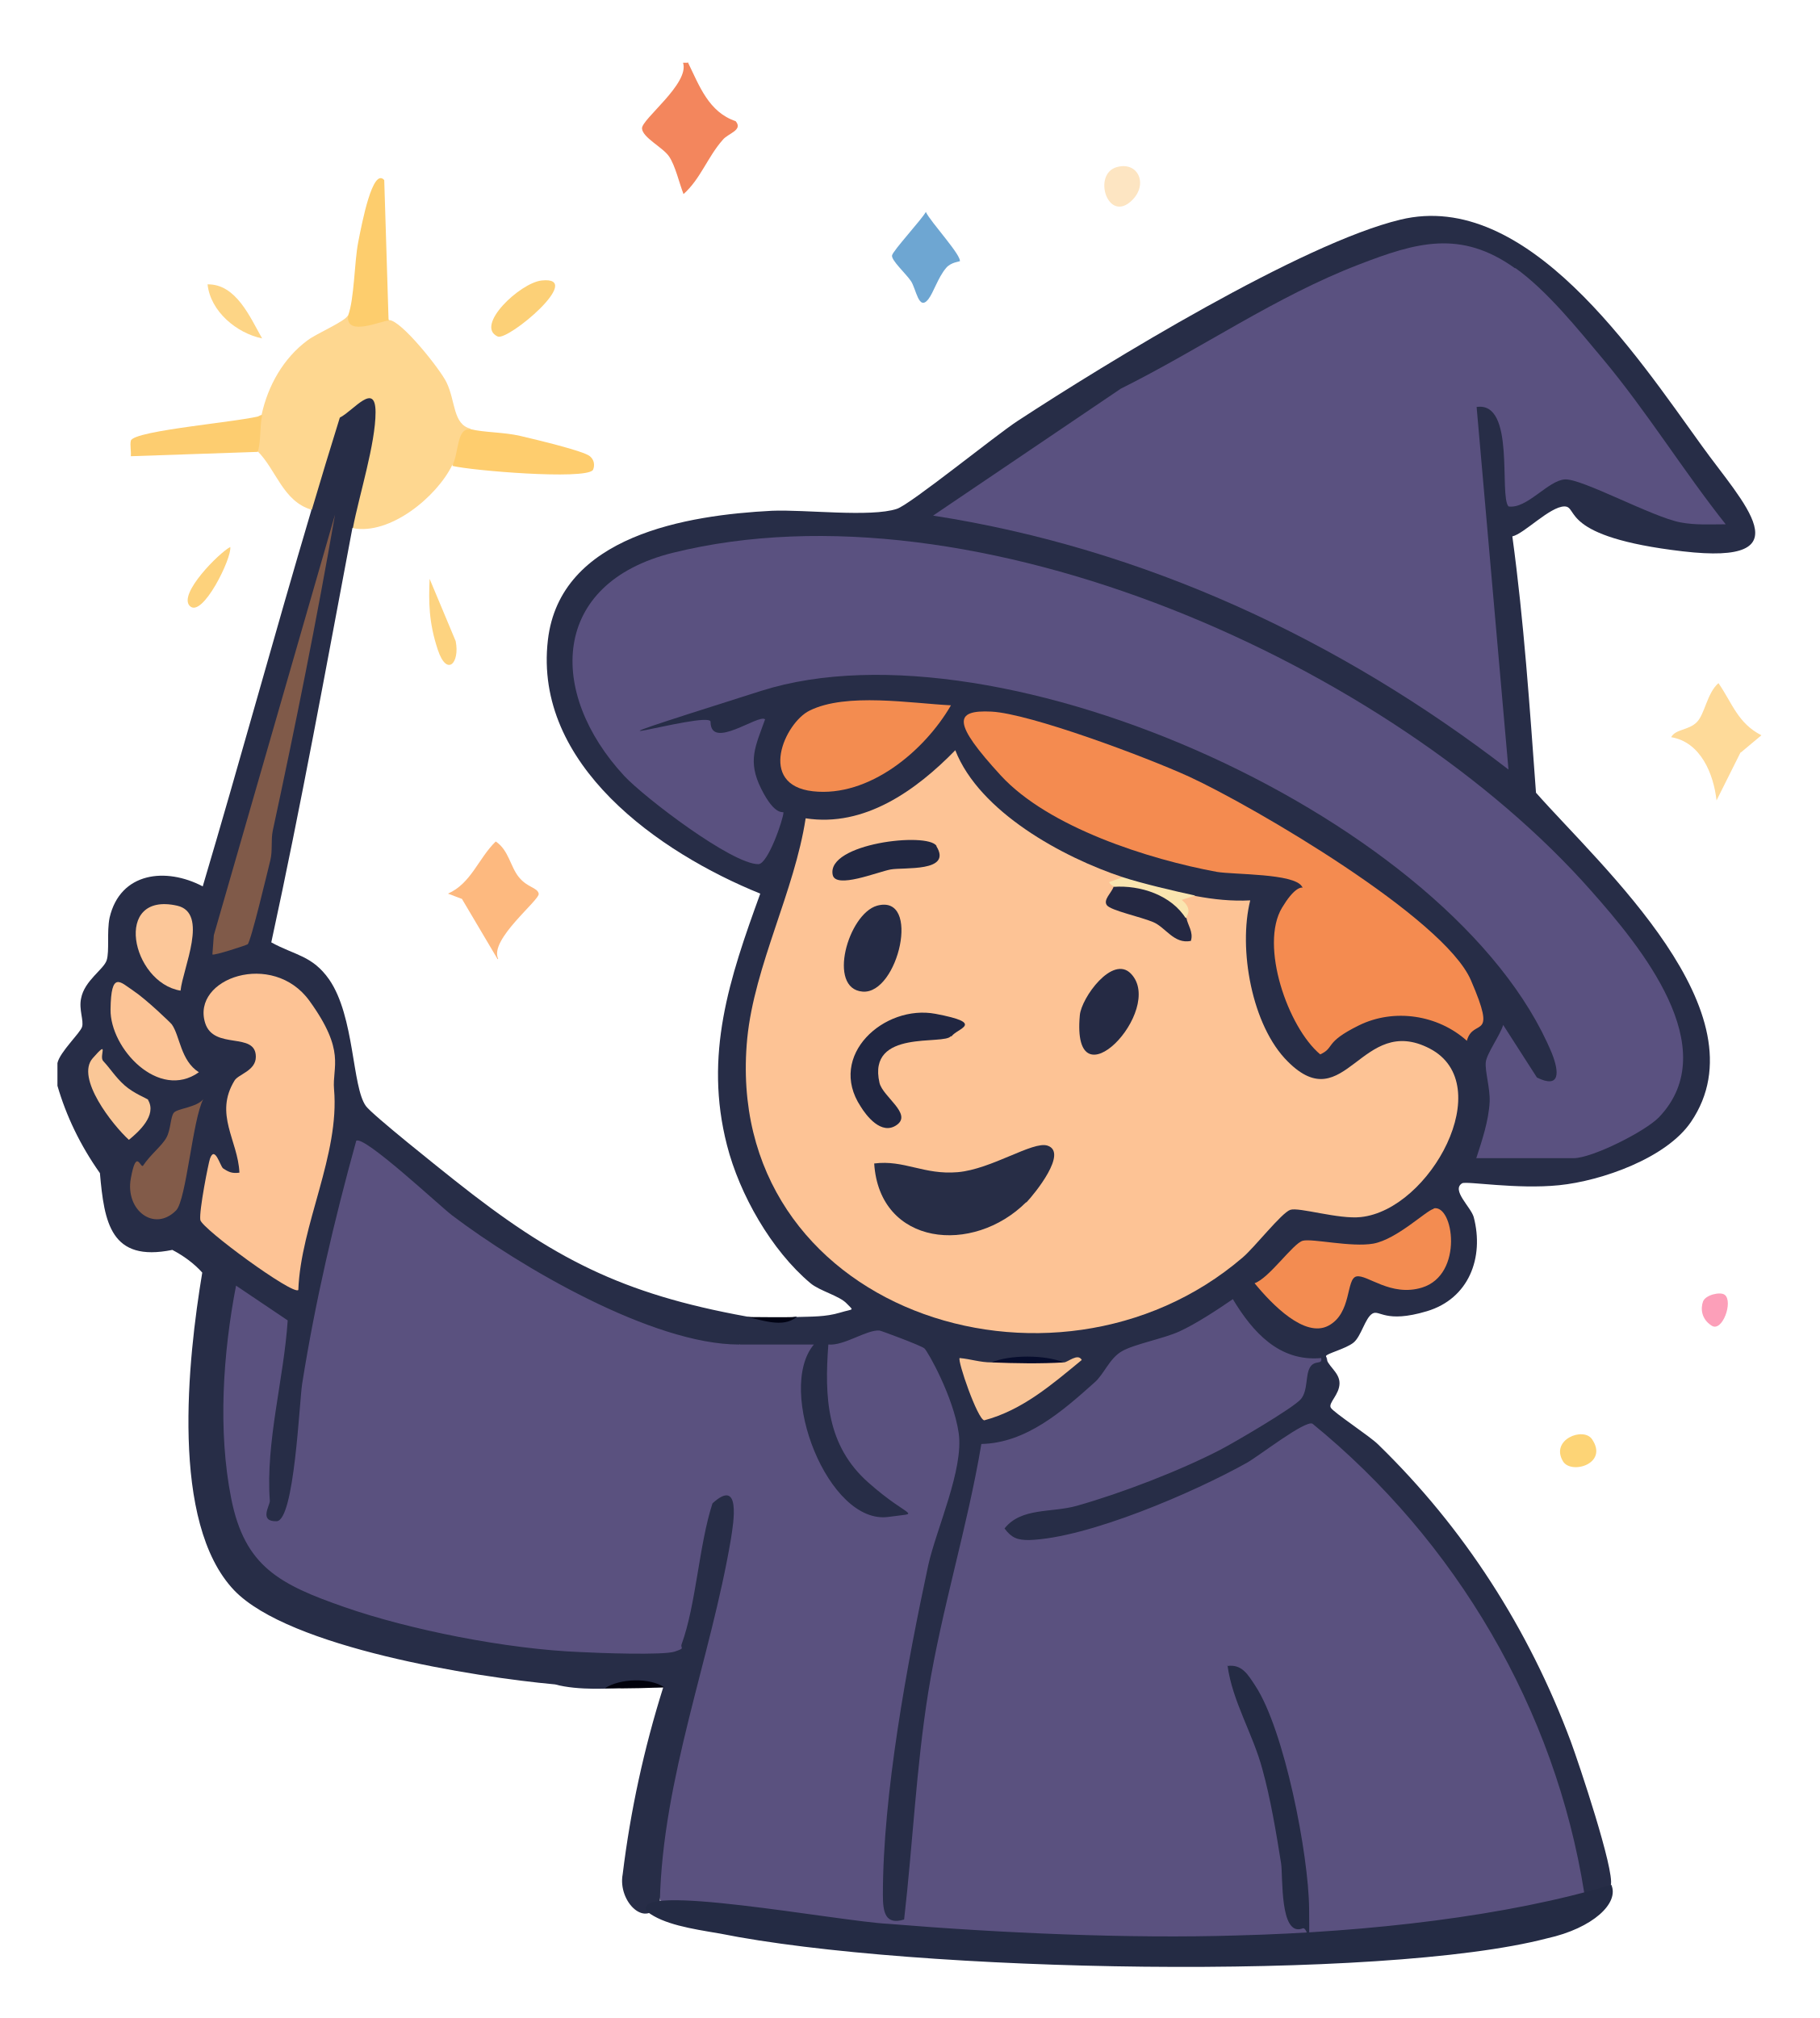
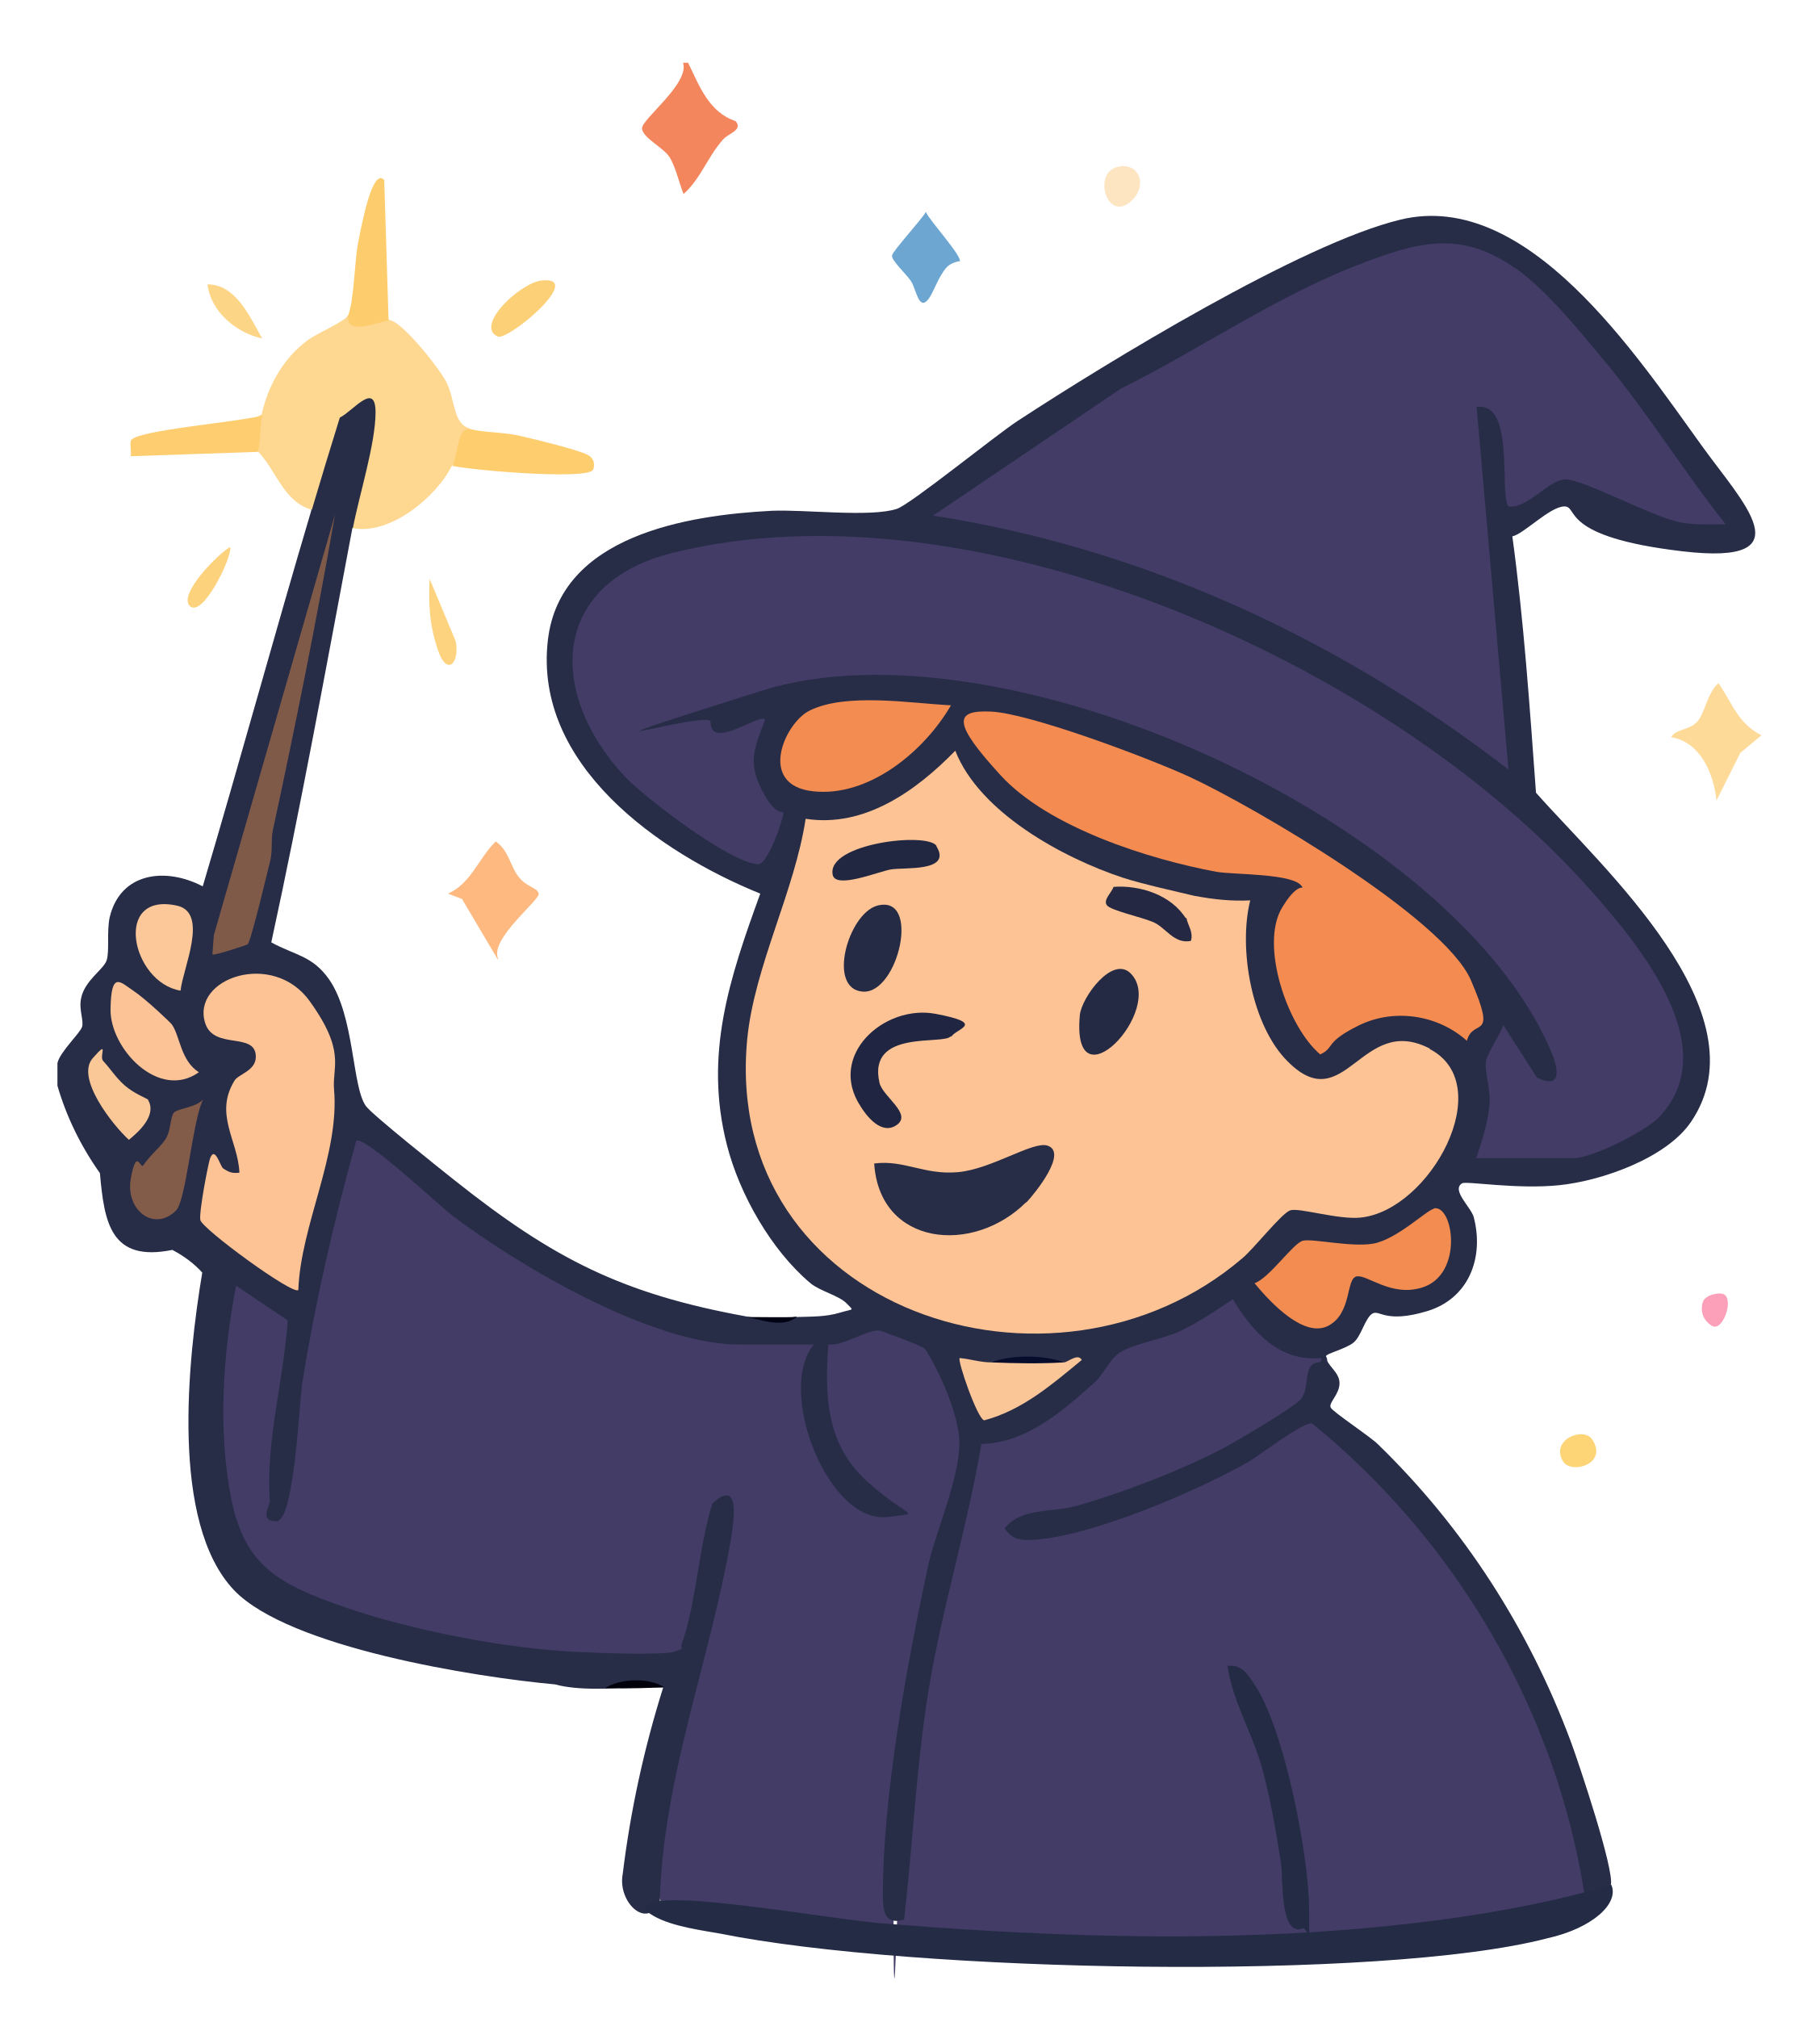
<svg xmlns="http://www.w3.org/2000/svg" id="Calque_1" version="1.1" viewBox="0 0 377 418">
  <defs>
    <style>
      .st0 {
        fill: #242842;
      }

      .st1 {
        fill: #fcc799;
      }

      .st2 {
        fill: #060c2c;
      }

      .st3 {
        fill: #fcc496;
      }

      .st4 {
        fill: #fdb97f;
      }

      .st5 {
        fill: #272d47;
      }

      .st6 {
-         fill: #5a5180;
+         fill: #fdcd6d;
      }

      .st7 {
-         fill: #fdcd6d;
+         fill: #f38c50;
      }

      .st8 {
-         fill: #5a517f;
+         fill: #f38c51;
      }

      .st9 {
-         fill: #f38c50;
+         fill: #242b44;
      }

      .st10 {
-         fill: #f38c51;
+         fill: #272d46;
      }

      .st11 {
-         fill: #242b44;
+         fill: #f48b50;
      }

      .st12 {
-         fill: #272d46;
+         fill: #6ea6d2;
      }

      .st13 {
-         fill: #f48b50;
+         fill: #212741;
      }

      .st14 {
-         fill: #6ea6d2;
+         fill: #fac797;
      }

      .st15 {
-         fill: #212741;
+         fill: #fac597;
      }

      .st16 {
-         fill: #fac797;
+         fill: #fdd27c;
      }

      .st17 {
-         fill: #fac597;
+         fill: #423c66;
      }

      .st18 {
-         fill: #fdd27c;
+         fill: #fc9fb9;
      }

      .st19 {
-         fill: #fc9fb9;
+         fill: #010314;
      }

      .st20 {
-         fill: #010314;
+         fill: #00010b;
      }

      .st21 {
-         fill: #00010b;
+         fill: #feda99;
      }

      .st22 {
-         fill: #feda99;
+         fill: #252b45;
      }

      .st23 {
-         fill: #252b45;
+         fill: #fdc395;
      }

      .st24 {
-         fill: #fdc395;
+         fill: #2f2768;
      }

      .st25 {
-         fill: #2f2768;
+         fill: #fed790;
      }

      .st26 {
-         fill: #fed790;
+         fill: #825b49;
      }

      .st27 {
-         fill: #825b49;
+         fill: #fde5c2;
      }

      .st28 {
-         fill: #fde5c2;
+         fill: #fcd077;
      }

      .st29 {
-         fill: #fcd077;
+         fill: #fdd380;
      }

      .st30 {
-         fill: #fdd380;
+         fill: #fdd586;
      }

      .st31 {
-         fill: #fdd586;
+         fill: #fdd476;
      }

      .st32 {
-         fill: #fdd476;
+         fill: #805a49;
      }

      .st33 {
-         fill: #805a49;
+         fill: #fdcd70;
      }

      .st34 {
-         fill: #fdcd70;
+         fill: #fecd6e;
      }

      .st35 {
-         fill: #fecd6e;
+         fill: #89848b;
      }

      .st36 {
-         fill: #fae5af;
+         fill: #202641;
      }

      .st37 {
-         fill: #89848b;
+         fill: #f3865d;
      }

      .st38 {
-         fill: #202641;
-       }
- 
-       .st39 {
-         fill: #f3865d;
-       }
- 
-       .st40 {
        fill: #252a44;
      }
    </style>
  </defs>
-   <path class="st8" d="M136.9,393.9c-1.9-5.3-2-11.3-.1-17.8,5.3-21.4,9.9-42.7,13.6-63.9l-1,.4-5.6,27c-.5,2.3-1.2,3.6-3.4,4.5-4.3,1.9-31.5-.7-35.9-1.4-13.5-2.2-45.7-7.8-53.7-20.1-6.4-9.9-9.2-49.8-2.5-57.1,1.7-1.9,16.8,7.2,13,12.2-2.1,11-3.2,22-3.3,33.2,2.6-23.8,7.1-47.7,13.3-71.8,1.7-7.2,6-3.9,9.8-.7,19.6,17.5,43.5,34.4,70.4,38.2l1.8,1.9c-.6-2.8,13.5-2.3,14.2-1.9s1.1,1.1,1.3,1.9l.9,1.7c.9-3.9,10.1-6.5,14-6,12,1.3,15.4,16.2,17.1,26.1-7.8,30.6-15.7,61.8-15.7,94.2,0,1.3.6,3.8.9.3,3-33.1,7.1-64.5,16.4-96.5,12.5-2.2,21.5-10.4,29.3-19.8,8.6-2.5,16.4-6.5,24.2-10.7,3.5,5,7.8,8.7,12.6,11.3,4.5.5,9.2,1.4,4.5,5.5.4,7.3-9.3,12.3-15.2,15.3-13.9,7-28.7,14.1-44.2,15.6-6.9,2.7,3.8,1.5,6.9.7,17.8-4.2,34-12.2,48.8-22.4.9-.4,2.5-.8,3.3-.4,13.2,7.3,31.6,32.5,39.1,46,5.3,9.4,19.7,41.4,17.4,50.5-.2.8-.5,1.6-.9,2.3-.1,0-1,1.3-2.5,1.6-25.9,6-53.5,9-80,10.6-4.6-.6-12-.7-15,.9h-5.6c-5.7-.4-11.4-.7-16.9-.9-23.6,1-47.8-.7-69.8-8.1l-1.5-2.2Z" />
-   <path class="st5" d="M165,272.8c3.1-.1,6,0,9-.9s2.9-.3,1.4-1.9-5.6-2.6-7.5-4.2c-8.1-6.8-14.7-18.4-17.3-28.6-4.8-18.7.5-34.5,6.9-52.1-21-8.5-47-26.7-44-52.5,2.5-21.7,28.9-25.9,46.4-26.8,6.7-.3,20.5,1.4,25.9-.4,2.8-.9,20.4-15.2,25-18.2,18.5-12.1,58.9-36.8,79.3-41.7,26.3-6.4,48.9,28.1,62.5,46.9,8.4,11.7,21.7,24.8-4,21.8s-21.5-9.3-24.5-9.3-8.4,5.7-10.8,6.2c2.4,17.6,3.6,35.4,4.9,53.1,13.6,15.4,47.5,45.6,32.1,68.2-5.1,7.5-18.5,12.2-27.3,13.1s-19.2-.9-20.1-.4c-2.3,1.4,1.8,4.9,2.4,7,2.2,8.4-1,16.9-9.7,19.5s-9.8-.4-11.3.5-2.3,4.7-3.9,6-5.7,2.3-5.7,2.8c0,1.9,2.8,3.2,2.8,5.6s-2.4,4.1-1.8,5.1,8.1,5.9,9.8,7.6c17.8,17.3,31.2,38.2,39.9,61.5,1.7,4.6,9.1,26.7,8.3,29.8s-4.7,1.5-5.5,1.6c-6-38-26.6-73-56.3-97.2-1.5-.8-11.1,6.7-13.6,8.1-10.9,6.1-32.9,15.6-45.1,16-2.4,0-3.6-.4-5.1-2.4,3.5-4.4,9.7-3.2,15-4.7,9.2-2.6,21.2-7.2,29.7-11.6,2.9-1.5,15.2-8.7,16.7-10.5s.9-5,1.9-6.6,2.6-.4,2.3-1.9c-8.7.8-14.2-5.4-18.3-12.2-3.2,2.2-7.6,5.1-11.1,6.7-3.3,1.5-9.3,2.6-11.9,4.1s-3.7,4.8-5.7,6.5c-6.6,5.9-14.1,12.5-23.4,12.7-2.9,17.3-8.2,34.1-11,51.4-2.5,15.6-3.2,31.4-5,47.1-3.9,1.2-4.4-1.5-4.4-5.1,0-20.8,5-47.8,9.4-68.3,1.7-7.6,7.4-19.9,6.3-27.4s-6.4-16.9-7.1-17.5-8.8-3.6-9.3-3.7c-2.7-.2-7.3,3.2-10.6,2.9-.8,10.9-.4,20.9,8.3,28.6s11.2,6.1,4.2,7.1c-12.5,1.8-23.4-26.3-15.5-35.7h-15.5c-17.9,0-45.4-16.1-59.5-26.8-2.6-2-18.2-16.6-19.8-15.4-4.6,16.6-8.5,33.3-11.2,50.3-.6,3.8-1.6,28.4-5.3,28.5s-1.4-3.2-1.4-4.2c-.9-12.2,2.9-25.2,3.7-37.4l-10.7-7.2c-2.7,14-3.8,30-1,44.1s10,17.8,23.5,22.5,33.6,8.7,48.8,9.3c3.6.2,17.3.7,19.6-.1s1.1-.6,1.4-1.5c3-8.2,3.6-20.6,6.4-29.2,5.9-5.4,4.4,3.8,3.8,7.5-4.2,24.7-14.1,49.4-14.7,74.9-2.6,6.1-8.8.2-7.7-5.6,1.6-13.1,4.4-26,8.4-38.7h-1.5c-3.7-.5-2.8.4-6.6,0-2.4.3-9.6.7-14.3-.6-16.5-1.5-55.1-7.6-66.5-19.5-13.3-14-9.6-47.8-6.6-65.8-1.7-1.9-3.9-3.5-6.2-4.7-12.8,2.6-14.1-5.7-15-15.9-4.1-5.8-7-11.9-8.8-18.1v-4.7c.5-2.3,4.7-6.2,5.1-7.5s-.7-3.6-.2-5.9c.7-3.7,4.7-6,5.3-7.9s0-5.8.6-8.8c2.2-9.5,11.7-10.5,19.3-6.5,7.7-25.9,14.8-52,22.5-77.9-2.5-5.4,5.7-28.5,13.2-24.6,4.3,2.3-1.2,22.8-2.6,27.3l-2.1,1c-5.4,28.6-10.6,57.3-16.8,85.8,4.9,2.7,8.5,2.7,12,7.7,5.3,7.7,4.7,22.2,7.6,26.2,1.3,1.8,15.5,13.1,18.4,15.4,20.4,16.2,34.6,23.5,60.5,28.2,3.5.7,7,.7,10.3,0Z" />
-   <path class="st39" d="M142.5,12.9c2.4,4.9,4.3,10.3,9.9,12.2,1.6,1.9-1.6,2.5-2.7,3.9-3.1,3.5-4.6,8.1-8.1,11.2-.9-2.3-1.7-5.9-3-7.8s-5.5-3.9-5.6-5.8,9.9-9.3,8.5-13.6h.9Z" />
-   <path class="st25" d="M245.8,404.2c-1.7.1-3.5-.2-5.2,0l-2.3,1h-7.5c-.5-2.8,1.4-1.8,3.2-1.9,3.5-.1,8.6-.7,11.8.9Z" />
-   <path class="st37" d="M225.1,405.1h-16.9v-.9c5.4.1,11.9-.9,16.9.9Z" />
-   <path class="st26" d="M72.1,65.4c2.3.5,4.6.3,6.9-.7l1.6,1.6c2.5,0,10.6,10.2,11.9,12.9,1.9,3.9,1.3,8.7,5,9.6-.2,4.3-1.4,6.8-3.8,7.5-3.2,6.6-12.9,14.6-20.6,13.1,1.3-6.8,4.7-17.5,4.7-24s-4.6-.3-7.4,1.1c-2,6.4-3.9,12.7-5.8,19.1-6-1.7-7.4-8.4-11.3-12.2-2.3-1.7-1.9-6.5.9-7.5,1.3-6,4.5-11.7,9.5-15.4,2-1.5,7.8-3.9,8.4-5.2Z" />
-   <path class="st4" d="M103.1,198.7l-7.4-12.5-2.9-1.1c4.8-2.1,6.3-7.3,9.9-10.8,2.7,1.8,3,5.2,4.8,7.4s3.8,2.1,4.1,3.4-10.3,9.5-8.4,13.5Z" />
-   <path class="st35" d="M97.5,88.9c2.8.7,6.9.6,10.3,1.4s13.1,3.1,14.4,4.2.8,2.6.6,2.9c-1.9,2-25,.1-29.1-.9,1.4-2.8.9-8.1,3.8-7.5Z" />
-   <path class="st7" d="M72.1,65.4c1.3-3.4,1.3-11.1,2.1-15.2s3-15.6,5.4-12.9l.9,29.1c-1.4,0-8.8,3.4-8.4-.9Z" />
-   <path class="st22" d="M360.6,155.8l-5,10c-.6-5.5-3.3-12.1-9.4-13.1.9-1.7,3.6-1.4,5.3-3.1s2.1-6,4.5-8.1c2.9,4.2,4,8.3,8.9,10.8l-4.3,3.6Z" />
-   <path class="st34" d="M54.3,86.1c-.5,2.1-.2,5.2-.9,7.5l-26.3.9c.1-1-.2-2.3,0-3.2.5-2.2,23.9-4,27.3-5.3Z" />
-   <path class="st14" d="M198.8,54.1c0,.1-1.8.2-2.8,1.4-1.7,2-2.6,5.1-3.7,6.5-2,2.5-2.5-2.2-3.6-3.8s-4.1-4.3-3.9-5.3,6.2-7.5,7-9c.9,2,7.7,9.3,7,10.3Z" />
-   <path class="st29" d="M112.2,58.1c9.2-1-7,12.6-9.1,11.6-4.8-2.2,4.6-11.1,9.1-11.6Z" />
-   <path class="st30" d="M89,119.9l5.4,12.9c.9,4.5-1.8,7.5-3.7,1.8s-1.9-10-1.7-14.7Z" />
-   <path class="st31" d="M54.3,70.1c-5.3-1.1-10.7-5.6-11.3-11.2,5.9-.1,8.8,6.8,11.3,11.2Z" />
-   <path class="st28" d="M231.4,34.6c4.4-1.2,6.5,3.6,3.1,6.9-5,4.9-8.3-5.5-3.1-6.9Z" />
-   <path class="st18" d="M39.3,125.5c-2.4-2.5,6.1-11,8.4-12.2.4,2.2-5.8,14.9-8.4,12.2Z" />
-   <path class="st32" d="M323.8,302.7c-2.7-4.5,4.2-7.2,6-4.6,3.5,5.1-4.3,7.4-6,4.6Z" />
-   <path class="st19" d="M357.3,268.2c1.8,1.4-.5,7.8-2.7,6.4s-2.3-3.6-1.8-5,3.6-2.1,4.5-1.4Z" />
-   <path class="st20" d="M165,272.8c-2.8,2.4-7.4.5-10.3,0,3.4,0,6.9.1,10.3,0Z" />
-   <path class="st11" d="M254.2,345.1c3.1-.5,4.4,1.9,5.8,4,6.1,9.2,11.1,35.1,11.2,46.2s0,3.2-1.5,4.2c-4.6,1.5-3.9-10.7-4.3-13.5-1-6.3-2.2-13.5-3.9-19.6-2-7.4-6.2-14-7.2-21.4Z" />
-   <path class="st11" d="M333.8,390.4c1.7,3.8-3.8,9-13.3,11.1-34.1,8.9-131.2,7.1-171.4-1-6-1-11.6-1.9-15-4.5-4.3-6.4,39.7,2,50,2.5,23,1.9,49.8,3.1,72.2,2.4,27.3-.7,56-4,77.5-10.5Z" />
-   <path class="st24" d="M232.6,181.8c.3.6-.3,1.2-1.9,1.9.6,3,3.6,4.9,9,5.6,3.5,3.5,5.5,3.8,6.1,1-2.4-4.1-1.7-5.6,1.9-4.7,3.7.7,7.5,1.1,11.3.9-2.5,10,.3,26,7.8,33.4,11.9,11.9,15.2-10.1,29.4-2.7s.1,33.4-14.3,34.9c-4.6.5-12.8-2.1-14.6-1.5s-7.5,7.9-9.9,9.9c-39.1,33.5-108,10.8-102.6-45.4,1.5-15.1,9.8-30.5,12.1-45.6,12.2,1.9,22.9-5.8,31-14.1,5,12.8,22.3,22.2,34.7,26.3Z" />
-   <path class="st6" d="M305.8,240c1.2-3.7,2.6-7.8,2.8-11.8.1-2.9-1-6.3-.8-8.2.2-1.8,3-5.6,3.6-7.7l7,10.9c4.9,2.4,4.6-1.2,3.1-5-20-48.2-114.2-90.8-163.8-75.1s-10.6,3.8-10.5,6.4c0,6,10-1.7,11.3-.5-2,5.6-3.7,8.6-.8,14.4s4.6,4.6,4.6,4.9c0,1.3-3.2,10.7-5.2,10.7-5.5,0-23.6-13.8-27.8-18.3-15.9-17.2-15.3-39.9,10.1-46.2,62.6-15.5,148.9,23.1,190.3,70.1,10.1,11.4,27.6,32.5,14,46.8-2.9,3-13.9,8.5-17.7,8.5h-20.2Z" />
-   <path class="st6" d="M313.9,55.5c6.6,4.7,13,12.7,18.2,18.9,9.1,10.9,16.6,23.1,25.4,34.2-3.2,0-6.3.2-9.4-.4-5.8-1.1-20.4-9.1-23.9-8.9s-7.9,6.2-11.7,5.6c-2-2.3,1.5-21.8-6.6-20.6l6.6,75.1c-34.9-26.9-75.4-45.8-119.2-52.6l38.9-26.3c16.5-8.2,32.1-19.1,49.3-25.7,11.9-4.6,21.1-7.3,32.4.8Z" />
-   <path class="st13" d="M303.9,215.6c-6-5.4-15.1-6.8-22.4-3.2s-4.9,4.6-8,6c-6.7-5.6-12.6-22.6-7.9-30.4s5.8-1.7,4.1-4.4-13.9-2.4-17.6-3c-14.1-2.6-34.9-9.2-44.8-20s-9.8-13.6-1.9-13.2,31.8,9.3,41,13.5c13.4,6.2,52.7,29.2,58.3,42.1s.6,7.7-.8,12.5Z" />
-   <path class="st24" d="M61.8,267.2c-1,1.2-20-12.7-20.3-14.5s1.7-11.9,2-12.7c1-2.8,2.1,1.5,2.7,2,1.2.8,1.9,1.1,3.4.9-.3-6.7-5.3-12.1-1-19.1.8-1.3,4.4-2,4.4-4.9,0-5.3-8.7-1.3-10.5-7-2.9-9.3,14-15.1,21.6-4.6s4.7,13.6,5.1,18.3c1.2,13.6-6.9,28.1-7.4,41.6Z" />
-   <path class="st10" d="M297,250.3c4.1-.9,6.3,13.7-2.4,16.4-6.5,2-11.4-2.8-13.6-2.3s-.9,7.6-5.8,10.2-11.7-4.4-15.3-8.8c3-1,8-8.3,10-8.8s10,1.4,14.6.6c4.9-.9,11-6.9,12.5-7.2Z" />
-   <path class="st9" d="M197,146.1c-5.5,9.5-17,19.1-28.6,17.8s-5.8-14.2-.7-16.7c7.6-3.8,21.1-1.5,29.4-1.1Z" />
-   <path class="st33" d="M51.3,195.6c-.3.2-7,2.4-7.3,2.1l.3-4,25.1-87.1c-3.8,21.9-8.2,43.7-12.9,65.5-.4,2,0,4.1-.5,6.1s-4,16.8-4.7,17.4Z" />
-   <path class="st27" d="M29.6,241.5c1.6-2.4,4-4.2,4.9-5.9s.8-4.2,1.5-5.1,4.7-1.1,6.1-2.8c-2.2,4.2-3.5,20.8-5.6,23-4.5,4.6-10.6,0-9.4-6.6s2-1.8,2.6-2.7Z" />
+   <path class="st17" d="M136.9,393.9c-1.9-5.3-2-11.3-.1-17.8,5.3-21.4,9.9-42.7,13.6-63.9l-1,.4-5.6,27c-.5,2.3-1.2,3.6-3.4,4.5-4.3,1.9-31.5-.7-35.9-1.4-13.5-2.2-45.7-7.8-53.7-20.1-6.4-9.9-9.2-49.8-2.5-57.1,1.7-1.9,16.8,7.2,13,12.2-2.1,11-3.2,22-3.3,33.2,2.6-23.8,7.1-47.7,13.3-71.8,1.7-7.2,6-3.9,9.8-.7,19.6,17.5,43.5,34.4,70.4,38.2l1.8,1.9c-.6-2.8,13.5-2.3,14.2-1.9s1.1,1.1,1.3,1.9l.9,1.7c.9-3.9,10.1-6.5,14-6,12,1.3,15.4,16.2,17.1,26.1-7.8,30.6-15.7,61.8-15.7,94.2s.6,3.8.9.3c3-33.1,7.1-64.5,16.4-96.5,12.5-2.2,21.5-10.4,29.3-19.8,8.6-2.5,16.4-6.5,24.2-10.7,3.5,5,7.8,8.7,12.6,11.3,4.5.5,9.2,1.4,4.5,5.5.4,7.3-9.3,12.3-15.2,15.3-13.9,7-28.7,14.1-44.2,15.6-6.9,2.7,3.8,1.5,6.9.7,17.8-4.2,34-12.2,48.8-22.4.9-.4,2.5-.8,3.3-.4,13.2,7.3,31.6,32.5,39.1,46,5.3,9.4,19.7,41.4,17.4,50.5-.2.8-.5,1.6-.9,2.3-.1,0-1,1.3-2.5,1.6-25.9,6-53.5,9-80,10.6-4.6-.6-12-.7-15,.9h-5.6c-5.7-.4-11.4-.7-16.9-.9-23.6,1-47.8-.7-69.8-8.1l-1.5-2.2v-.2Z" />
+   <path class="st5" d="M165,272.8c3.1-.1,6,0,9-.9s2.9-.3,1.4-1.9-5.6-2.6-7.5-4.2c-8.1-6.8-14.7-18.4-17.3-28.6-4.8-18.7.5-34.5,6.9-52.1-21-8.5-47-26.7-44-52.5,2.5-21.7,28.9-25.9,46.4-26.8,6.7-.3,20.5,1.4,25.9-.4,2.8-.9,20.4-15.2,25-18.2,18.5-12.1,58.9-36.8,79.3-41.7,26.3-6.4,48.9,28.1,62.5,46.9,8.4,11.7,21.7,24.8-4,21.8s-21.5-9.3-24.5-9.3-8.4,5.7-10.8,6.2c2.4,17.6,3.6,35.4,4.9,53.1,13.6,15.4,47.5,45.6,32.1,68.2-5.1,7.5-18.5,12.2-27.3,13.1s-19.2-.9-20.1-.4c-2.3,1.4,1.8,4.9,2.4,7,2.2,8.4-1,16.9-9.7,19.5s-9.8-.4-11.3.5-2.3,4.7-3.9,6-5.7,2.3-5.7,2.8c0,1.9,2.8,3.2,2.8,5.6s-2.4,4.1-1.8,5.1,8.1,5.9,9.8,7.6c17.8,17.3,31.2,38.2,39.9,61.5,1.7,4.6,9.1,26.7,8.3,29.8s-4.7,1.5-5.5,1.6c-6-38-26.6-73-56.3-97.2-1.5-.8-11.1,6.7-13.6,8.1-10.9,6.1-32.9,15.6-45.1,16-2.4,0-3.6-.4-5.1-2.4,3.5-4.4,9.7-3.2,15-4.7,9.2-2.6,21.2-7.2,29.7-11.6,2.9-1.5,15.2-8.7,16.7-10.5s.9-5,1.9-6.6,2.6-.4,2.3-1.9c-8.7.8-14.2-5.4-18.3-12.2-3.2,2.2-7.6,5.1-11.1,6.7-3.3,1.5-9.3,2.6-11.9,4.1s-3.7,4.8-5.7,6.5c-6.6,5.9-14.1,12.5-23.4,12.7-2.9,17.3-8.2,34.1-11,51.4-2.5,15.6-3.2,31.4-5,47.1-3.9,1.2-4.4-1.5-4.4-5.1,0-20.8,5-47.8,9.4-68.3,1.7-7.6,7.4-19.9,6.3-27.4s-6.4-16.9-7.1-17.5-8.8-3.6-9.3-3.7c-2.7-.2-7.3,3.2-10.6,2.9-.8,10.9-.4,20.9,8.3,28.6s11.2,6.1,4.2,7.1c-12.5,1.8-23.4-26.3-15.5-35.7h-15.5c-17.9,0-45.4-16.1-59.5-26.8-2.6-2-18.2-16.6-19.8-15.4-4.6,16.6-8.5,33.3-11.2,50.3-.6,3.8-1.6,28.4-5.3,28.5s-1.4-3.2-1.4-4.2c-.9-12.2,2.9-25.2,3.7-37.4l-10.7-7.2c-2.7,14-3.8,30-1,44.1s10,17.8,23.5,22.5,33.6,8.7,48.8,9.3c3.6.2,17.3.7,19.6-.1s1.1-.6,1.4-1.5c3-8.2,3.6-20.6,6.4-29.2,5.9-5.4,4.4,3.8,3.8,7.5-4.2,24.7-14.1,49.4-14.7,74.9-2.6,6.1-8.8.2-7.7-5.6,1.6-13.1,4.4-26,8.4-38.7h-1.5c-3.7-.5-2.8.4-6.6,0-2.4.3-9.6.7-14.3-.6-16.5-1.5-55.1-7.6-66.5-19.5-13.3-14-9.6-47.8-6.6-65.8-1.7-1.9-3.9-3.5-6.2-4.7-12.8,2.6-14.1-5.7-15-15.9-4.1-5.8-7-11.9-8.8-18.1v-4.7c.5-2.3,4.7-6.2,5.1-7.5s-.7-3.6-.2-5.9c.7-3.7,4.7-6,5.3-7.9s0-5.8.6-8.8c2.2-9.5,11.7-10.5,19.3-6.5,7.7-25.9,14.8-52,22.5-77.9-2.5-5.4,5.7-28.5,13.2-24.6,4.3,2.3-1.2,22.8-2.6,27.3l-2.1,1c-5.4,28.6-10.6,57.3-16.8,85.8,4.9,2.7,8.5,2.7,12,7.7,5.3,7.7,4.7,22.2,7.6,26.2,1.3,1.8,15.5,13.1,18.4,15.4,20.4,16.2,34.6,23.5,60.5,28.2,3.5.7,7,.7,10.3,0h0Z" />
+   <path class="st37" d="M142.5,12.9c2.4,4.9,4.3,10.3,9.9,12.2,1.6,1.9-1.6,2.5-2.7,3.9-3.1,3.5-4.6,8.1-8.1,11.2-.9-2.3-1.7-5.9-3-7.8s-5.5-3.9-5.6-5.8,9.9-9.3,8.5-13.6h1Z" />
+   <path class="st24" d="M245.8,404.2c-1.7.1-3.5-.2-5.2,0l-2.3,1h-7.5c-.5-2.8,1.4-1.8,3.2-1.9,3.5-.1,8.6-.7,11.8.9Z" />
+   <path class="st35" d="M225.1,405.1h-16.9v-.9c5.4.1,11.9-.9,16.9.9Z" />
+   <path class="st25" d="M72.1,65.4c2.3.5,4.6.3,6.9-.7l1.6,1.6c2.5,0,10.6,10.2,11.9,12.9,1.9,3.9,1.3,8.7,5,9.6-.2,4.3-1.4,6.8-3.8,7.5-3.2,6.6-12.9,14.6-20.6,13.1,1.3-6.8,4.7-17.5,4.7-24s-4.6-.3-7.4,1.1c-2,6.4-3.9,12.7-5.8,19.1-6-1.7-7.4-8.4-11.3-12.2-2.3-1.7-1.9-6.5.9-7.5,1.3-6,4.5-11.7,9.5-15.4,2-1.5,7.8-3.9,8.4-5.2h0Z" />
+   <path class="st4" d="M103.1,198.7l-7.4-12.5-2.9-1.1c4.8-2.1,6.3-7.3,9.9-10.8,2.7,1.8,3,5.2,4.8,7.4s3.8,2.1,4.1,3.4-10.3,9.5-8.4,13.5h0Z" />
+   <path class="st34" d="M97.5,88.9c2.8.7,6.9.6,10.3,1.4s13.1,3.1,14.4,4.2.8,2.6.6,2.9c-1.9,2-25,0-29.1-.9,1.4-2.8.9-8.1,3.8-7.5h0Z" />
+   <path class="st6" d="M72.1,65.4c1.3-3.4,1.3-11.1,2.1-15.2s3-15.6,5.4-12.9l.9,29.1c-1.4,0-8.8,3.4-8.4-.9h0Z" />
+   <path class="st21" d="M360.6,155.8l-5,10c-.6-5.5-3.3-12.1-9.4-13.1.9-1.7,3.6-1.4,5.3-3.1s2.1-6,4.5-8.1c2.9,4.2,4,8.3,8.9,10.8l-4.3,3.6h0Z" />
+   <path class="st33" d="M54.3,86.1c-.5,2.1-.2,5.2-.9,7.5l-26.3.9c.1-1-.2-2.3,0-3.2.5-2.2,23.9-4,27.3-5.3h0Z" />
+   <path class="st12" d="M198.8,54.1c0,0-1.8.2-2.8,1.4-1.7,2-2.6,5.1-3.7,6.5-2,2.5-2.5-2.2-3.6-3.8s-4.1-4.3-3.9-5.3,6.2-7.5,7-9c.9,2,7.7,9.3,7,10.3h0Z" />
+   <path class="st28" d="M112.2,58.1c9.2-1-7,12.6-9.1,11.6-4.8-2.2,4.6-11.1,9.1-11.6Z" />
+   <path class="st29" d="M89,119.9l5.4,12.9c.9,4.5-1.8,7.5-3.7,1.8s-1.9-10-1.7-14.7Z" />
+   <path class="st30" d="M54.3,70.1c-5.3-1.1-10.7-5.6-11.3-11.2,5.9,0,8.8,6.8,11.3,11.2Z" />
+   <path class="st27" d="M231.4,34.6c4.4-1.2,6.5,3.6,3.1,6.9-5,4.9-8.3-5.5-3.1-6.9Z" />
+   <path class="st16" d="M39.3,125.5c-2.4-2.5,6.1-11,8.4-12.2.4,2.2-5.8,14.9-8.4,12.2Z" />
+   <path class="st31" d="M323.8,302.7c-2.7-4.5,4.2-7.2,6-4.6,3.5,5.1-4.3,7.4-6,4.6Z" />
+   <path class="st18" d="M357.3,268.2c1.8,1.4-.5,7.8-2.7,6.4s-2.3-3.6-1.8-5,3.6-2.1,4.5-1.4Z" />
+   <path class="st19" d="M165,272.8c-2.8,2.4-7.4.5-10.3,0,3.4,0,6.9.1,10.3,0Z" />
+   <path class="st9" d="M254.2,345.1c3.1-.5,4.4,1.9,5.8,4,6.1,9.2,11.1,35.1,11.2,46.2s0,3.2-1.5,4.2c-4.6,1.5-3.9-10.7-4.3-13.5-1-6.3-2.2-13.5-3.9-19.6-2-7.4-6.2-14-7.2-21.4h-.1Z" />
+   <path class="st9" d="M333.8,390.4c1.7,3.8-3.8,9-13.3,11.1-34.1,8.9-131.2,7.1-171.4-1-6-1-11.6-1.9-15-4.5-4.3-6.4,39.7,2,50,2.5,23,1.9,49.8,3.1,72.2,2.4,27.3-.7,56-4,77.5-10.5Z" />
+   <path class="st23" d="M296.2,217.2c-14.2-7.4-17.5,14.6-29.4,2.7-7.5-7.4-10.3-23.4-7.8-33.4-3.8.2-7.6-.2-11.3-.9,0,0-.2,0-.2,0h.1c-4.2-1-11-2.5-15-3.8-12.4-4.1-29.7-13.5-34.7-26.3-8.1,8.3-18.8,16-31,14.1-2.3,15.1-10.6,30.5-12.1,45.6-5.4,56.2,63.5,78.9,102.6,45.4,2.4-2,8.1-9.3,9.9-9.9,1.8-.6,10,2,14.6,1.5,14.4-1.5,28.5-27.5,14.3-34.9ZM239.7,189.3c-5.4-.7-8.4-2.6-9-5.6,0,0,0,0,0,0l1.2,1.7c4.3,0,8.8,1.4,11.6,4.7h2.2c0,0,0,.1.1.2-.6,2.8-2.6,2.5-6.1-1Z" />
+   <path class="st17" d="M305.8,240c1.2-3.7,2.6-7.8,2.8-11.8.1-2.9-1-6.3-.8-8.2.2-1.8,3-5.6,3.6-7.7l7,10.9c4.9,2.4,4.6-1.2,3.1-5-20-48.2-114.2-90.8-163.8-75.1s-10.6,3.8-10.5,6.4c0,6,10-1.7,11.3-.5-2,5.6-3.7,8.6-.8,14.4s4.6,4.6,4.6,4.9c0,1.3-3.2,10.7-5.2,10.7-5.5,0-23.6-13.8-27.8-18.3-15.9-17.2-15.3-39.9,10.1-46.2,62.6-15.5,148.9,23.1,190.3,70.1,10.1,11.4,27.6,32.5,14,46.8-2.9,3-13.9,8.5-17.7,8.5h-20.2Z" />
+   <path class="st17" d="M313.9,55.5c6.6,4.7,13,12.7,18.2,18.9,9.1,10.9,16.6,23.1,25.4,34.2-3.2,0-6.3.2-9.4-.4-5.8-1.1-20.4-9.1-23.9-8.9s-7.9,6.2-11.7,5.6c-2-2.3,1.5-21.8-6.6-20.6l6.6,75.1c-34.9-26.9-75.4-45.8-119.2-52.6l38.9-26.3c16.5-8.2,32.1-19.1,49.3-25.7,11.9-4.6,21.1-7.3,32.4.8h0Z" />
+   <path class="st11" d="M303.9,215.6c-6-5.4-15.1-6.8-22.4-3.2s-4.9,4.6-8,6c-6.7-5.6-12.6-22.6-7.9-30.4s5.8-1.7,4.1-4.4-13.9-2.4-17.6-3c-14.1-2.6-34.9-9.2-44.8-20s-9.8-13.6-1.9-13.2,31.8,9.3,41,13.5c13.4,6.2,52.7,29.2,58.3,42.1s.6,7.7-.8,12.5h0Z" />
+   <path class="st23" d="M61.8,267.2c-1,1.2-20-12.7-20.3-14.5s1.7-11.9,2-12.7c1-2.8,2.1,1.5,2.7,2,1.2.8,1.9,1.1,3.4.9-.3-6.7-5.3-12.1-1-19.1.8-1.3,4.4-2,4.4-4.9,0-5.3-8.7-1.3-10.5-7-2.9-9.3,14-15.1,21.6-4.6,7.6,10.5,4.7,13.6,5.1,18.3,1.2,13.6-6.9,28.1-7.4,41.6Z" />
+   <path class="st8" d="M297,250.3c4.1-.9,6.3,13.7-2.4,16.4-6.5,2-11.4-2.8-13.6-2.3s-.9,7.6-5.8,10.2-11.7-4.4-15.3-8.8c3-1,8-8.3,10-8.8s10,1.4,14.6.6c4.9-.9,11-6.9,12.5-7.2h0Z" />
+   <path class="st7" d="M197,146.1c-5.5,9.5-17,19.1-28.6,17.8s-5.8-14.2-.7-16.7c7.6-3.8,21.1-1.5,29.4-1.1h0Z" />
+   <path class="st32" d="M51.3,195.6c-.3.2-7,2.4-7.3,2.1l.3-4,25.1-87.1c-3.8,21.9-8.2,43.7-12.9,65.5-.4,2,0,4.1-.5,6.1s-4,16.8-4.7,17.4Z" />
+   <path class="st26" d="M29.6,241.5c1.6-2.4,4-4.2,4.9-5.9s.8-4.2,1.5-5.1,4.7-1.1,6.1-2.8c-2.2,4.2-3.5,20.8-5.6,23-4.5,4.6-10.6,0-9.4-6.6s2-1.8,2.6-2.7h-.1Z" />
  <path class="st3" d="M41.2,222.1c-8.3,5.9-18.4-4.9-18.3-13s2-5.7,4.7-3.9,7.7,6.6,8,7c1.7,2.4,1.8,7.5,5.6,9.9Z" />
-   <path class="st17" d="M205.4,282.2c5-.7,10-.6,15,0,.8,0,2.9-2,3.7-.5-6.2,5.1-12.3,10.4-20.2,12.5-1.4-.2-5.6-12.4-5.1-12.9,2.3.2,4.2.9,6.6.9Z" />
+   <path class="st15" d="M205.4,282.2c5-.7,10-.6,15,0,.8,0,2.9-2,3.7-.5-6.2,5.1-12.3,10.4-20.2,12.5-1.4-.2-5.6-12.4-5.1-12.9,2.3.2,4.2.9,6.6.9Z" />
  <path class="st1" d="M37.4,205.2c-10.2-1.7-14.1-20.6-.7-17.6,6.6,1.5,1.2,12.9.7,17.6Z" />
-   <path class="st16" d="M30.7,227.9c1.8,3.1-1.9,6.5-4,8.2-3.3-3-11.1-12.8-7.5-16.9s1.2-.4,2.2.6c1.5,1.6,2.5,3.3,4.4,5s4.8,2.8,4.9,3Z" />
-   <path class="st36" d="M247.6,185.5l-2.8.9c2.5,2,.9,3.5.9,3.7h-2.2c-2.8-3.3-7.3-4.7-11.6-4.7l-1.2-1.8c0,0-.9-.5-.9-.9l2.8-1c4,1.3,10.8,2.9,15,3.8Z" />
+   <path class="st14" d="M30.7,227.9c1.8,3.1-1.9,6.5-4,8.2-3.3-3-11.1-12.8-7.5-16.9s1.2-.4,2.2.6c1.5,1.6,2.5,3.3,4.4,5s4.8,2.8,4.9,3h0Z" />
  <path class="st2" d="M220.4,282.2c-4.7.3-10.3.2-15,0,3.8-1.6,11-1.6,15,0Z" />
-   <path class="st21" d="M137.6,349.5c-2.2.1-7.2.3-12.3.2,3.2-2.1,9.4-2.2,12.3-.2Z" />
-   <path class="st12" d="M212.6,249c-11,11-30.4,9.1-31.5-8,6.2-.8,10.3,2.4,17.3,1.8s15.6-6.5,18.6-5.5c4.3,1.4-2.6,9.9-4.4,11.8Z" />
-   <path class="st38" d="M197,214.6c-1.3,2-17.4-1.6-14.8,9.7.7,2.9,6.8,6.4,3.6,8.7s-6.4-2-7.5-3.8c-7-10.6,4.9-21.2,15.5-19.2s4.4,3,3.3,4.7Z" />
-   <path class="st23" d="M181.7,187.6c9.2-2.5,4.4,18.4-3,17.8s-3-16.1,3-17.8Z" />
-   <path class="st40" d="M234.3,201.7c7.2,7.5-12.4,28.1-10.6,8.6.3-3.6,6.8-12.6,10.6-8.6Z" />
-   <path class="st15" d="M194,175.3c3.3,5.4-6.8,4.3-9.5,4.8s-11.4,4.1-12,1.1c-1.3-6.5,19.6-8.9,21.5-6Z" />
-   <path class="st0" d="M245.8,190.2c.2,1.3,1.5,2.9.9,4.7-3.5.7-5.2-2.8-7.8-3.9s-8.8-2.4-9.6-3.5.9-2.5,1.4-3.8c5.5-.4,12,1.7,15,6.6Z" />
+   <path class="st20" d="M137.6,349.5c-2.2.1-7.2.3-12.3.2,3.2-2.1,9.4-2.2,12.3-.2Z" />
+   <path class="st10" d="M212.6,249c-11,11-30.4,9.1-31.5-8,6.2-.8,10.3,2.4,17.3,1.8s15.6-6.5,18.6-5.5c4.3,1.4-2.6,9.9-4.4,11.8h0Z" />
+   <path class="st36" d="M197,214.6c-1.3,2-17.4-1.6-14.8,9.7.7,2.9,6.8,6.4,3.6,8.7s-6.4-2-7.5-3.8c-7-10.6,4.9-21.2,15.5-19.2s4.4,3,3.3,4.7h-.1Z" />
+   <path class="st22" d="M181.7,187.6c9.2-2.5,4.4,18.4-3,17.8s-3-16.1,3-17.8Z" />
+   <path class="st38" d="M234.3,201.7c7.2,7.5-12.4,28.1-10.6,8.6.3-3.6,6.8-12.6,10.6-8.6Z" />
+   <path class="st13" d="M194,175.3c3.3,5.4-6.8,4.3-9.5,4.8s-11.4,4.1-12,1.1c-1.3-6.5,19.6-8.9,21.5-6h0Z" />
+   <path class="st0" d="M245.8,190.2c.2,1.3,1.5,2.9.9,4.7-3.5.7-5.2-2.8-7.8-3.9s-8.8-2.4-9.6-3.5.9-2.5,1.4-3.8c5.5-.4,12,1.7,15,6.6h.1Z" />
</svg>
